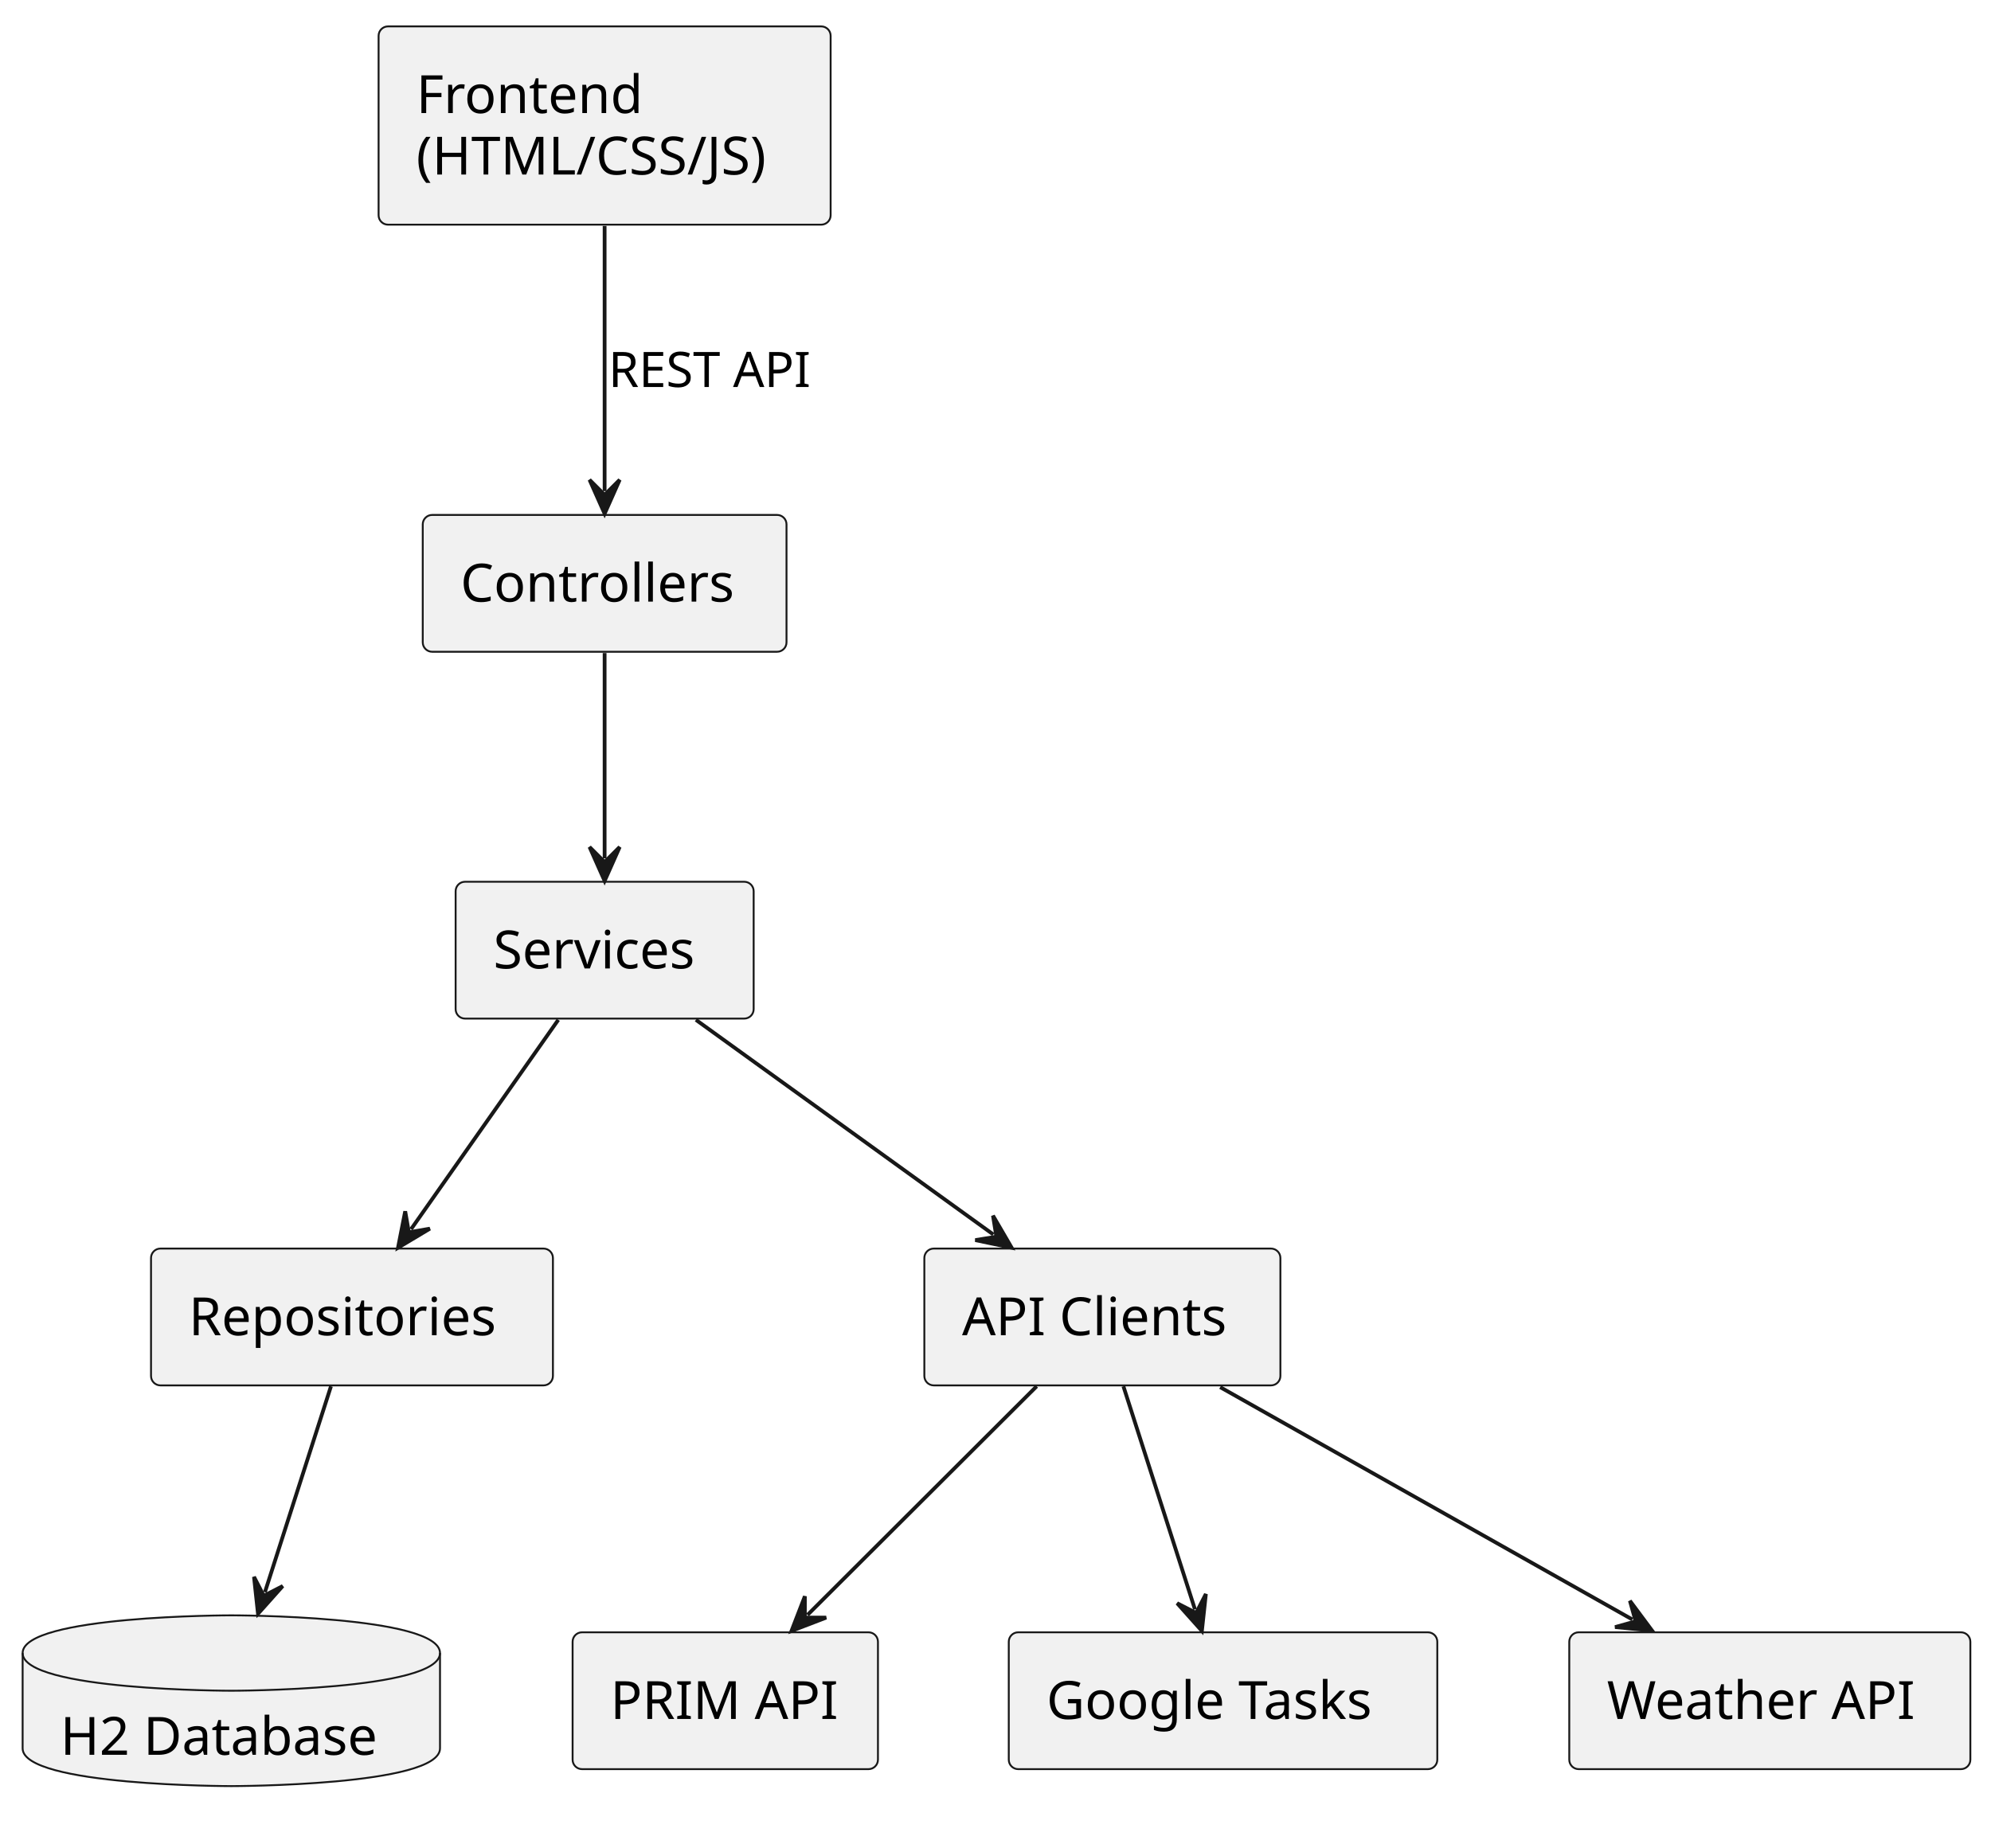
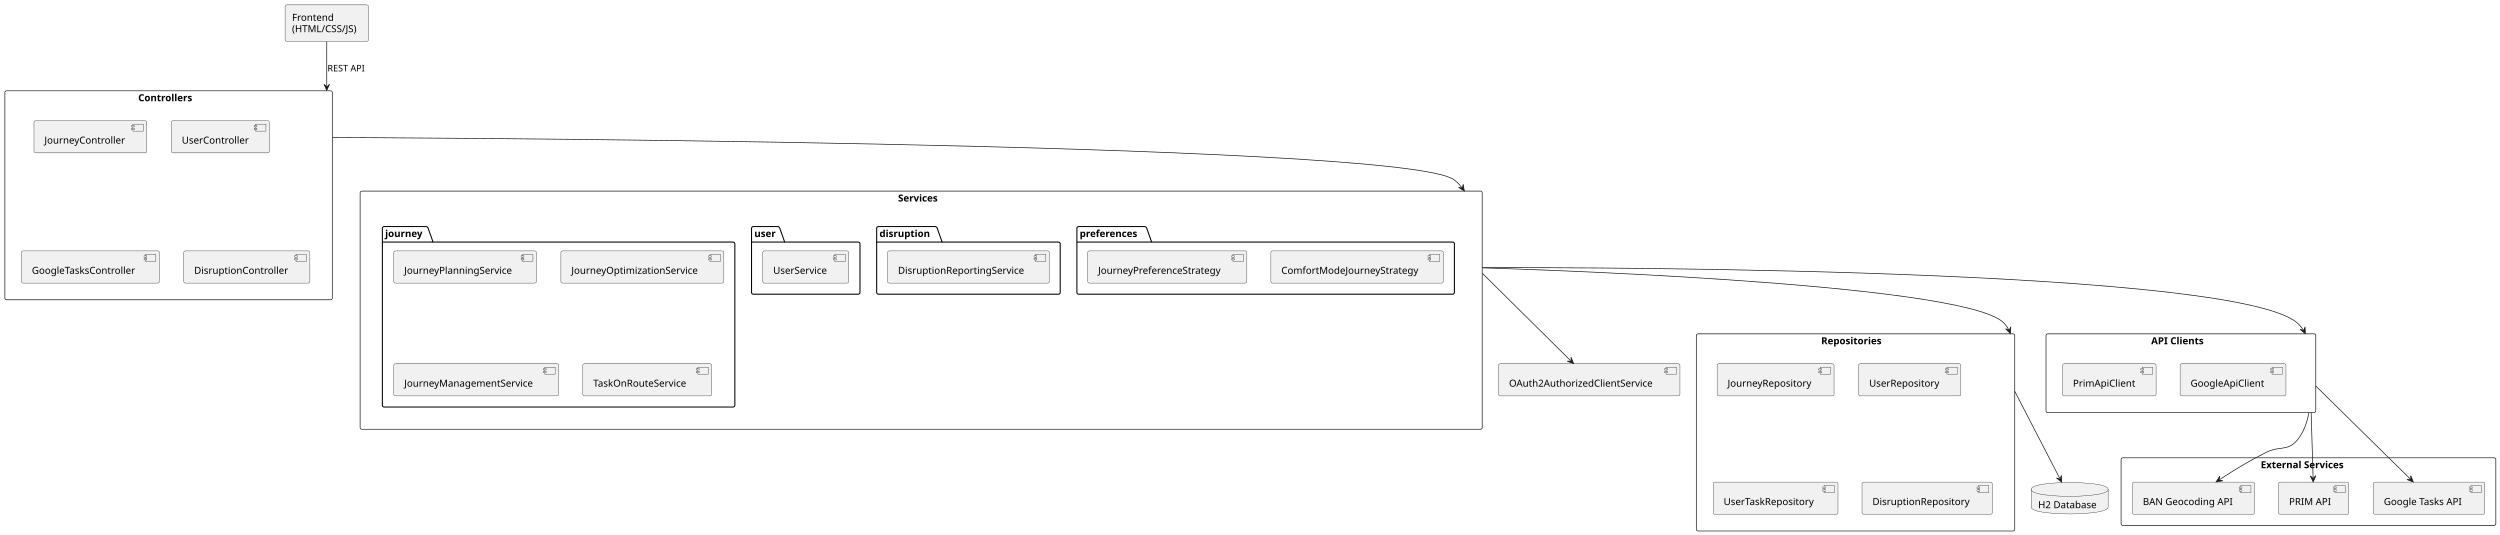
- <svg xmlns="http://www.w3.org/2000/svg" contentStyleType="text/css" data-diagram-type="DESCRIPTION" height="490px" preserveAspectRatio="none" style="width:528px;height:490px;background:#FFFFFF;" version="1.1" viewBox="0 0 528 490" width="528px" zoomAndPan="magnify">
+ <svg xmlns="http://www.w3.org/2000/svg" contentStyleType="text/css" data-diagram-type="DESCRIPTION" height="769px" preserveAspectRatio="none" style="width:3596px;height:769px;background:#FFFFFF;" version="1.1" viewBox="0 0 3596 769" width="3596px" zoomAndPan="magnify">
  <defs />
  <g>
+     <g class="cluster" data-entity="Controllers" data-source-line="3" data-uid="ent0003" id="cluster_Controllers">
+       <rect fill="none" height="300.6" rx="2.5" ry="2.5" style="stroke:#181818;stroke-width:1;" width="471" x="7" y="130.59" />
+       <text fill="#000000" font-family="sans-serif" font-size="14" font-weight="bold" lengthAdjust="spacing" textLength="87.404" x="198.798" y="145.585">Controllers</text>
+     </g>
+     <g class="cluster" data-entity="Services" data-source-line="10" data-uid="ent0008" id="cluster_Services">
+       <rect fill="none" height="342.59" rx="2.5" ry="2.5" style="stroke:#181818;stroke-width:1;" width="1614" x="518" y="274.89" />
+       <text fill="#000000" font-family="sans-serif" font-size="14" font-weight="bold" lengthAdjust="spacing" textLength="66.534" x="1291.733" y="289.885">Services</text>
+     </g>
+     <g class="cluster" data-entity="journey" data-source-line="11" data-uid="ent0009" id="cluster_journey">
+       <path d="M552.5,325.89 L613.376,325.89 A3.75,3.75 0 0 1 615.876,328.39 L622.876,348.187 L1054.5,348.187 A2.5,2.5 0 0 1 1057,350.687 L1057,582.98 A2.5,2.5 0 0 1 1054.5,585.48 L552.5,585.48 A2.5,2.5 0 0 1 550,582.98 L550,328.39 A2.5,2.5 0 0 1 552.5,325.89" fill="none" style="stroke:#000000;stroke-width:1.5;" />
+       <line style="stroke:#000000;stroke-width:1.5;" x1="550" x2="622.876" y1="348.187" y2="348.187" />
+       <text fill="#000000" font-family="sans-serif" font-size="14" font-weight="bold" lengthAdjust="spacing" textLength="59.876" x="554" y="340.885">journey</text>
+     </g>
+     <g class="cluster" data-entity="user" data-source-line="17" data-uid="ent0014" id="cluster_user">
+       <path d="M1083.5,325.89 L1119.199,325.89 A3.75,3.75 0 0 1 1121.699,328.39 L1128.699,348.187 L1234.5,348.187 A2.5,2.5 0 0 1 1237,350.687 L1237,420.69 A2.5,2.5 0 0 1 1234.5,423.19 L1083.5,423.19 A2.5,2.5 0 0 1 1081,420.69 L1081,328.39 A2.5,2.5 0 0 1 1083.5,325.89" fill="none" style="stroke:#000000;stroke-width:1.5;" />
+       <line style="stroke:#000000;stroke-width:1.5;" x1="1081" x2="1128.699" y1="348.187" y2="348.187" />
+       <text fill="#000000" font-family="sans-serif" font-size="14" font-weight="bold" lengthAdjust="spacing" textLength="34.699" x="1085" y="340.885">user</text>
+     </g>
+     <g class="cluster" data-entity="disruption" data-source-line="20" data-uid="ent0016" id="cluster_disruption">
+       <path d="M1263.5,325.89 L1345.622,325.89 A3.75,3.75 0 0 1 1348.122,328.39 L1355.122,348.187 L1522.5,348.187 A2.5,2.5 0 0 1 1525,350.687 L1525,420.69 A2.5,2.5 0 0 1 1522.5,423.19 L1263.5,423.19 A2.5,2.5 0 0 1 1261,420.69 L1261,328.39 A2.5,2.5 0 0 1 1263.5,325.89" fill="none" style="stroke:#000000;stroke-width:1.5;" />
+       <line style="stroke:#000000;stroke-width:1.5;" x1="1261" x2="1355.122" y1="348.187" y2="348.187" />
+       <text fill="#000000" font-family="sans-serif" font-size="14" font-weight="bold" lengthAdjust="spacing" textLength="81.122" x="1265" y="340.885">disruption</text>
+     </g>
+     <g class="cluster" data-entity="preferences" data-source-line="23" data-uid="ent0018" id="cluster_preferences">
+       <path d="M1551.5,325.89 L1647,325.89 A3.75,3.75 0 0 1 1649.5,328.39 L1656.5,348.187 L2089.5,348.187 A2.5,2.5 0 0 1 2092,350.687 L2092,420.69 A2.5,2.5 0 0 1 2089.5,423.19 L1551.5,423.19 A2.5,2.5 0 0 1 1549,420.69 L1549,328.39 A2.5,2.5 0 0 1 1551.5,325.89" fill="none" style="stroke:#000000;stroke-width:1.5;" />
+       <line style="stroke:#000000;stroke-width:1.5;" x1="1549" x2="1656.5" y1="348.187" y2="348.187" />
+       <text fill="#000000" font-family="sans-serif" font-size="14" font-weight="bold" lengthAdjust="spacing" textLength="94.5" x="1553" y="340.885">preferences</text>
+     </g>
+     <g class="cluster" data-entity="Clients" data-source-line="29" data-uid="ent0021" id="cluster_Clients">
+       <rect fill="none" height="113.29" rx="2.5" ry="2.5" style="stroke:#181818;stroke-width:1;" width="388" x="2943" y="480.19" />
+       <text fill="#000000" font-family="sans-serif" font-size="14" font-weight="bold" lengthAdjust="spacing" textLength="85.538" x="3094.231" y="495.185">API Clients</text>
+     </g>
+     <g class="cluster" data-entity="Repos" data-source-line="34" data-uid="ent0024" id="cluster_Repos">
+       <rect fill="none" height="283.59" rx="2.5" ry="2.5" style="stroke:#181818;stroke-width:1;" width="458" x="2440" y="480.19" />
+       <text fill="#000000" font-family="sans-serif" font-size="14" font-weight="bold" lengthAdjust="spacing" textLength="98.889" x="2619.556" y="495.185">Repositories</text>
+     </g>
+     <g class="cluster" data-entity="External Services" data-source-line="41" data-uid="ent0029" id="cluster_External Services">
+       <rect fill="none" height="97.3" rx="2.5" ry="2.5" style="stroke:#181818;stroke-width:1;" width="539" x="3051" y="658.48" />
+       <text fill="#000000" font-family="sans-serif" font-size="14" font-weight="bold" lengthAdjust="spacing" textLength="137.307" x="3251.847" y="673.475">External Services</text>
+     </g>
+     <g class="entity" data-entity="JourneyController" data-source-line="4" data-uid="ent0004" id="entity_JourneyController">
+       <rect fill="#F1F1F1" height="46.297" rx="2.5" ry="2.5" style="stroke:#181818;stroke-width:0.5;" width="162.268" x="48.87" y="173.59" />
+       <rect fill="#F1F1F1" height="10" style="stroke:#181818;stroke-width:0.5;" width="15" x="191.138" y="178.59" />
+       <rect fill="#F1F1F1" height="2" style="stroke:#181818;stroke-width:0.5;" width="4" x="189.138" y="180.59" />
+       <rect fill="#F1F1F1" height="2" style="stroke:#181818;stroke-width:0.5;" width="4" x="189.138" y="184.59" />
+       <text fill="#000000" font-family="sans-serif" font-size="14" lengthAdjust="spacing" textLength="122.268" x="63.87" y="206.585">JourneyController</text>
+     </g>
+     <g class="entity" data-entity="UserController" data-source-line="5" data-uid="ent0005" id="entity_UserController">
+       <rect fill="#F1F1F1" height="46.297" rx="2.5" ry="2.5" style="stroke:#181818;stroke-width:0.5;" width="141.083" x="246.46" y="173.59" />
+       <rect fill="#F1F1F1" height="10" style="stroke:#181818;stroke-width:0.5;" width="15" x="367.543" y="178.59" />
+       <rect fill="#F1F1F1" height="2" style="stroke:#181818;stroke-width:0.5;" width="4" x="365.543" y="180.59" />
+       <rect fill="#F1F1F1" height="2" style="stroke:#181818;stroke-width:0.5;" width="4" x="365.543" y="184.59" />
+       <text fill="#000000" font-family="sans-serif" font-size="14" lengthAdjust="spacing" textLength="101.083" x="261.46" y="206.585">UserController</text>
+     </g>
+     <g class="entity" data-entity="GoogleTasksController" data-source-line="6" data-uid="ent0006" id="entity_GoogleTasksController">
+       <rect fill="#F1F1F1" height="46.297" rx="2.5" ry="2.5" style="stroke:#181818;stroke-width:0.5;" width="198.368" x="30.82" y="360.89" />
+       <rect fill="#F1F1F1" height="10" style="stroke:#181818;stroke-width:0.5;" width="15" x="209.188" y="365.89" />
+       <rect fill="#F1F1F1" height="2" style="stroke:#181818;stroke-width:0.5;" width="4" x="207.188" y="367.89" />
+       <rect fill="#F1F1F1" height="2" style="stroke:#181818;stroke-width:0.5;" width="4" x="207.188" y="371.89" />
+       <text fill="#000000" font-family="sans-serif" font-size="14" lengthAdjust="spacing" textLength="158.368" x="45.82" y="393.885">GoogleTasksController</text>
+     </g>
+     <g class="entity" data-entity="DisruptionController" data-source-line="7" data-uid="ent0007" id="entity_DisruptionController">
+       <rect fill="#F1F1F1" height="46.297" rx="2.5" ry="2.5" style="stroke:#181818;stroke-width:0.5;" width="181.47" x="264.27" y="360.89" />
+       <rect fill="#F1F1F1" height="10" style="stroke:#181818;stroke-width:0.5;" width="15" x="425.74" y="365.89" />
+       <rect fill="#F1F1F1" height="2" style="stroke:#181818;stroke-width:0.5;" width="4" x="423.74" y="367.89" />
+       <rect fill="#F1F1F1" height="2" style="stroke:#181818;stroke-width:0.5;" width="4" x="423.74" y="371.89" />
+       <text fill="#000000" font-family="sans-serif" font-size="14" lengthAdjust="spacing" textLength="141.47" x="279.27" y="393.885">DisruptionController</text>
+     </g>
+     <g class="entity" data-entity="JourneyPlanningService" data-source-line="12" data-uid="ent0010" id="entity_JourneyPlanningService">
+       <rect fill="#F1F1F1" height="46.297" rx="2.5" ry="2.5" style="stroke:#181818;stroke-width:0.5;" width="205.143" x="566.43" y="360.89" />
+       <rect fill="#F1F1F1" height="10" style="stroke:#181818;stroke-width:0.5;" width="15" x="751.573" y="365.89" />
+       <rect fill="#F1F1F1" height="2" style="stroke:#181818;stroke-width:0.5;" width="4" x="749.573" y="367.89" />
+       <rect fill="#F1F1F1" height="2" style="stroke:#181818;stroke-width:0.5;" width="4" x="749.573" y="371.89" />
+       <text fill="#000000" font-family="sans-serif" font-size="14" lengthAdjust="spacing" textLength="165.143" x="581.43" y="393.885">JourneyPlanningService</text>
+     </g>
+     <g class="entity" data-entity="JourneyOptimizationService" data-source-line="13" data-uid="ent0011" id="entity_JourneyOptimizationService">
+       <rect fill="#F1F1F1" height="46.297" rx="2.5" ry="2.5" style="stroke:#181818;stroke-width:0.5;" width="234.394" x="806.8" y="360.89" />
+       <rect fill="#F1F1F1" height="10" style="stroke:#181818;stroke-width:0.5;" width="15" x="1021.194" y="365.89" />
+       <rect fill="#F1F1F1" height="2" style="stroke:#181818;stroke-width:0.5;" width="4" x="1019.194" y="367.89" />
+       <rect fill="#F1F1F1" height="2" style="stroke:#181818;stroke-width:0.5;" width="4" x="1019.194" y="371.89" />
+       <text fill="#000000" font-family="sans-serif" font-size="14" lengthAdjust="spacing" textLength="194.394" x="821.8" y="393.885">JourneyOptimizationService</text>
+     </g>
+     <g class="entity" data-entity="JourneyManagementService" data-source-line="14" data-uid="ent0012" id="entity_JourneyManagementService">
+       <rect fill="#F1F1F1" height="46.297" rx="2.5" ry="2.5" style="stroke:#181818;stroke-width:0.5;" width="237.06" x="566.47" y="523.19" />
+       <rect fill="#F1F1F1" height="10" style="stroke:#181818;stroke-width:0.5;" width="15" x="783.53" y="528.19" />
+       <rect fill="#F1F1F1" height="2" style="stroke:#181818;stroke-width:0.5;" width="4" x="781.53" y="530.19" />
+       <rect fill="#F1F1F1" height="2" style="stroke:#181818;stroke-width:0.5;" width="4" x="781.53" y="534.19" />
+       <text fill="#000000" font-family="sans-serif" font-size="14" lengthAdjust="spacing" textLength="197.06" x="581.47" y="556.185">JourneyManagementService</text>
+     </g>
+     <g class="entity" data-entity="TaskOnRouteService" data-source-line="15" data-uid="ent0013" id="entity_TaskOnRouteService">
+       <rect fill="#F1F1F1" height="46.297" rx="2.5" ry="2.5" style="stroke:#181818;stroke-width:0.5;" width="185.435" x="838.28" y="523.19" />
+       <rect fill="#F1F1F1" height="10" style="stroke:#181818;stroke-width:0.5;" width="15" x="1003.715" y="528.19" />
+       <rect fill="#F1F1F1" height="2" style="stroke:#181818;stroke-width:0.5;" width="4" x="1001.715" y="530.19" />
+       <rect fill="#F1F1F1" height="2" style="stroke:#181818;stroke-width:0.5;" width="4" x="1001.715" y="534.19" />
+       <text fill="#000000" font-family="sans-serif" font-size="14" lengthAdjust="spacing" textLength="145.435" x="853.28" y="556.185">TaskOnRouteService</text>
+     </g>
+     <g class="entity" data-entity="UserService" data-source-line="18" data-uid="ent0015" id="entity_UserService">
+       <rect fill="#F1F1F1" height="46.297" rx="2.5" ry="2.5" style="stroke:#181818;stroke-width:0.5;" width="123.651" x="1097.17" y="360.89" />
+       <rect fill="#F1F1F1" height="10" style="stroke:#181818;stroke-width:0.5;" width="15" x="1200.821" y="365.89" />
+       <rect fill="#F1F1F1" height="2" style="stroke:#181818;stroke-width:0.5;" width="4" x="1198.821" y="367.89" />
+       <rect fill="#F1F1F1" height="2" style="stroke:#181818;stroke-width:0.5;" width="4" x="1198.821" y="371.89" />
+       <text fill="#000000" font-family="sans-serif" font-size="14" lengthAdjust="spacing" textLength="83.651" x="1112.17" y="393.885">UserService</text>
+     </g>
+     <g class="entity" data-entity="DisruptionReportingService" data-source-line="21" data-uid="ent0017" id="entity_DisruptionReportingService">
+       <rect fill="#F1F1F1" height="46.297" rx="2.5" ry="2.5" style="stroke:#181818;stroke-width:0.5;" width="232.726" x="1276.64" y="360.89" />
+       <rect fill="#F1F1F1" height="10" style="stroke:#181818;stroke-width:0.5;" width="15" x="1489.366" y="365.89" />
+       <rect fill="#F1F1F1" height="2" style="stroke:#181818;stroke-width:0.5;" width="4" x="1487.366" y="367.89" />
+       <rect fill="#F1F1F1" height="2" style="stroke:#181818;stroke-width:0.5;" width="4" x="1487.366" y="371.89" />
+       <text fill="#000000" font-family="sans-serif" font-size="14" lengthAdjust="spacing" textLength="192.726" x="1291.64" y="393.885">DisruptionReportingService</text>
+     </g>
+     <g class="entity" data-entity="JourneyPreferenceStrategy" data-source-line="24" data-uid="ent0019" id="entity_JourneyPreferenceStrategy">
+       <rect fill="#F1F1F1" height="46.297" rx="2.5" ry="2.5" style="stroke:#181818;stroke-width:0.5;" width="228.986" x="1564.51" y="360.89" />
+       <rect fill="#F1F1F1" height="10" style="stroke:#181818;stroke-width:0.5;" width="15" x="1773.496" y="365.89" />
+       <rect fill="#F1F1F1" height="2" style="stroke:#181818;stroke-width:0.5;" width="4" x="1771.496" y="367.89" />
+       <rect fill="#F1F1F1" height="2" style="stroke:#181818;stroke-width:0.5;" width="4" x="1771.496" y="371.89" />
+       <text fill="#000000" font-family="sans-serif" font-size="14" lengthAdjust="spacing" textLength="188.986" x="1579.51" y="393.885">JourneyPreferenceStrategy</text>
+     </g>
+     <g class="entity" data-entity="ComfortModeJourneyStrategy" data-source-line="25" data-uid="ent0020" id="entity_ComfortModeJourneyStrategy">
+       <rect fill="#F1F1F1" height="46.297" rx="2.5" ry="2.5" style="stroke:#181818;stroke-width:0.5;" width="247.942" x="1828.03" y="360.89" />
+       <rect fill="#F1F1F1" height="10" style="stroke:#181818;stroke-width:0.5;" width="15" x="2055.972" y="365.89" />
+       <rect fill="#F1F1F1" height="2" style="stroke:#181818;stroke-width:0.5;" width="4" x="2053.972" y="367.89" />
+       <rect fill="#F1F1F1" height="2" style="stroke:#181818;stroke-width:0.5;" width="4" x="2053.972" y="371.89" />
+       <text fill="#000000" font-family="sans-serif" font-size="14" lengthAdjust="spacing" textLength="207.942" x="1843.03" y="393.885">ComfortModeJourneyStrategy</text>
+     </g>
+     <g class="entity" data-entity="PrimApiClient" data-source-line="30" data-uid="ent0022" id="entity_PrimApiClient">
+       <rect fill="#F1F1F1" height="46.297" rx="2.5" ry="2.5" style="stroke:#181818;stroke-width:0.5;" width="134.609" x="2966.7" y="523.19" />
+       <rect fill="#F1F1F1" height="10" style="stroke:#181818;stroke-width:0.5;" width="15" x="3081.309" y="528.19" />
+       <rect fill="#F1F1F1" height="2" style="stroke:#181818;stroke-width:0.5;" width="4" x="3079.309" y="530.19" />
+       <rect fill="#F1F1F1" height="2" style="stroke:#181818;stroke-width:0.5;" width="4" x="3079.309" y="534.19" />
+       <text fill="#000000" font-family="sans-serif" font-size="14" lengthAdjust="spacing" textLength="94.609" x="2981.7" y="556.185">PrimApiClient</text>
+     </g>
+     <g class="entity" data-entity="GoogleApiClient" data-source-line="31" data-uid="ent0023" id="entity_GoogleApiClient">
+       <rect fill="#F1F1F1" height="46.297" rx="2.5" ry="2.5" style="stroke:#181818;stroke-width:0.5;" width="152.253" x="3135.87" y="523.19" />
+       <rect fill="#F1F1F1" height="10" style="stroke:#181818;stroke-width:0.5;" width="15" x="3268.123" y="528.19" />
+       <rect fill="#F1F1F1" height="2" style="stroke:#181818;stroke-width:0.5;" width="4" x="3266.123" y="530.19" />
+       <rect fill="#F1F1F1" height="2" style="stroke:#181818;stroke-width:0.5;" width="4" x="3266.123" y="534.19" />
+       <text fill="#000000" font-family="sans-serif" font-size="14" lengthAdjust="spacing" textLength="112.253" x="3150.87" y="556.185">GoogleApiClient</text>
+     </g>
+     <g class="entity" data-entity="JourneyRepository" data-source-line="35" data-uid="ent0025" id="entity_JourneyRepository">
+       <rect fill="#F1F1F1" height="46.297" rx="2.5" ry="2.5" style="stroke:#181818;stroke-width:0.5;" width="168.167" x="2469.92" y="523.19" />
+       <rect fill="#F1F1F1" height="10" style="stroke:#181818;stroke-width:0.5;" width="15" x="2618.087" y="528.19" />
+       <rect fill="#F1F1F1" height="2" style="stroke:#181818;stroke-width:0.5;" width="4" x="2616.087" y="530.19" />
+       <rect fill="#F1F1F1" height="2" style="stroke:#181818;stroke-width:0.5;" width="4" x="2616.087" y="534.19" />
+       <text fill="#000000" font-family="sans-serif" font-size="14" lengthAdjust="spacing" textLength="128.167" x="2484.92" y="556.185">JourneyRepository</text>
+     </g>
+     <g class="entity" data-entity="UserRepository" data-source-line="36" data-uid="ent0026" id="entity_UserRepository">
+       <rect fill="#F1F1F1" height="46.297" rx="2.5" ry="2.5" style="stroke:#181818;stroke-width:0.5;" width="146.982" x="2673.51" y="523.19" />
+       <rect fill="#F1F1F1" height="10" style="stroke:#181818;stroke-width:0.5;" width="15" x="2800.492" y="528.19" />
+       <rect fill="#F1F1F1" height="2" style="stroke:#181818;stroke-width:0.5;" width="4" x="2798.492" y="530.19" />
+       <rect fill="#F1F1F1" height="2" style="stroke:#181818;stroke-width:0.5;" width="4" x="2798.492" y="534.19" />
+       <text fill="#000000" font-family="sans-serif" font-size="14" lengthAdjust="spacing" textLength="106.982" x="2688.51" y="556.185">UserRepository</text>
+     </g>
+     <g class="entity" data-entity="UserTaskRepository" data-source-line="37" data-uid="ent0027" id="entity_UserTaskRepository">
+       <rect fill="#F1F1F1" height="46.297" rx="2.5" ry="2.5" style="stroke:#181818;stroke-width:0.5;" width="179.515" x="2464.24" y="693.48" />
+       <rect fill="#F1F1F1" height="10" style="stroke:#181818;stroke-width:0.5;" width="15" x="2623.755" y="698.48" />
+       <rect fill="#F1F1F1" height="2" style="stroke:#181818;stroke-width:0.5;" width="4" x="2621.755" y="700.48" />
+       <rect fill="#F1F1F1" height="2" style="stroke:#181818;stroke-width:0.5;" width="4" x="2621.755" y="704.48" />
+       <text fill="#000000" font-family="sans-serif" font-size="14" lengthAdjust="spacing" textLength="139.515" x="2479.24" y="726.475">UserTaskRepository</text>
+     </g>
+     <g class="entity" data-entity="DisruptionRepository" data-source-line="38" data-uid="ent0028" id="entity_DisruptionRepository">
+       <rect fill="#F1F1F1" height="46.297" rx="2.5" ry="2.5" style="stroke:#181818;stroke-width:0.5;" width="187.369" x="2678.32" y="693.48" />
+       <rect fill="#F1F1F1" height="10" style="stroke:#181818;stroke-width:0.5;" width="15" x="2845.689" y="698.48" />
+       <rect fill="#F1F1F1" height="2" style="stroke:#181818;stroke-width:0.5;" width="4" x="2843.689" y="700.48" />
+       <rect fill="#F1F1F1" height="2" style="stroke:#181818;stroke-width:0.5;" width="4" x="2843.689" y="704.48" />
+       <text fill="#000000" font-family="sans-serif" font-size="14" lengthAdjust="spacing" textLength="147.369" x="2693.32" y="726.475">DisruptionRepository</text>
+     </g>
+     <g class="entity" data-entity="PRIM" data-source-line="42" data-uid="ent0030" id="entity_PRIM">
+       <rect fill="#F1F1F1" height="46.297" rx="2.5" ry="2.5" style="stroke:#181818;stroke-width:0.5;" width="100.977" x="3277.51" y="693.48" />
+       <rect fill="#F1F1F1" height="10" style="stroke:#181818;stroke-width:0.5;" width="15" x="3358.487" y="698.48" />
+       <rect fill="#F1F1F1" height="2" style="stroke:#181818;stroke-width:0.5;" width="4" x="3356.487" y="700.48" />
+       <rect fill="#F1F1F1" height="2" style="stroke:#181818;stroke-width:0.5;" width="4" x="3356.487" y="704.48" />
+       <text fill="#000000" font-family="sans-serif" font-size="14" lengthAdjust="spacing" textLength="60.977" x="3292.51" y="726.475">PRIM API</text>
+     </g>
+     <g class="entity" data-entity="GoogleTasks" data-source-line="43" data-uid="ent0031" id="entity_GoogleTasks">
+       <rect fill="#F1F1F1" height="46.297" rx="2.5" ry="2.5" style="stroke:#181818;stroke-width:0.5;" width="160.244" x="3413.88" y="693.48" />
+       <rect fill="#F1F1F1" height="10" style="stroke:#181818;stroke-width:0.5;" width="15" x="3554.124" y="698.48" />
+       <rect fill="#F1F1F1" height="2" style="stroke:#181818;stroke-width:0.5;" width="4" x="3552.124" y="700.48" />
+       <rect fill="#F1F1F1" height="2" style="stroke:#181818;stroke-width:0.5;" width="4" x="3552.124" y="704.48" />
+       <text fill="#000000" font-family="sans-serif" font-size="14" lengthAdjust="spacing" textLength="120.244" x="3428.88" y="726.475">Google Tasks API</text>
+     </g>
+     <g class="entity" data-entity="BAN" data-source-line="44" data-uid="ent0032" id="entity_BAN">
+       <rect fill="#F1F1F1" height="46.297" rx="2.5" ry="2.5" style="stroke:#181818;stroke-width:0.5;" width="175.529" x="3067.24" y="693.48" />
+       <rect fill="#F1F1F1" height="10" style="stroke:#181818;stroke-width:0.5;" width="15" x="3222.769" y="698.48" />
+       <rect fill="#F1F1F1" height="2" style="stroke:#181818;stroke-width:0.5;" width="4" x="3220.769" y="700.48" />
+       <rect fill="#F1F1F1" height="2" style="stroke:#181818;stroke-width:0.5;" width="4" x="3220.769" y="704.48" />
+       <text fill="#000000" font-family="sans-serif" font-size="14" lengthAdjust="spacing" textLength="135.529" x="3082.24" y="726.475">BAN Geocoding API</text>
+     </g>
    <g class="entity" data-entity="Frontend" data-source-line="2" data-uid="ent0002" id="entity_Frontend">
-       <rect fill="#F1F1F1" height="52.594" rx="2.5" ry="2.5" style="stroke:#181818;stroke-width:0.5;" width="119.88" x="100.4" y="7" />
-       <text fill="#000000" font-family="sans-serif" font-size="14" lengthAdjust="spacing" textLength="63.109" x="110.4" y="29.995">Frontend</text>
-       <text fill="#000000" font-family="sans-serif" font-size="14" lengthAdjust="spacing" textLength="99.88" x="110.4" y="46.292">(HTML/CSS/JS)</text>
-     </g>
-     <g class="entity" data-entity="Controllers" data-source-line="3" data-uid="ent0003" id="entity_Controllers">
-       <rect fill="#F1F1F1" height="36.297" rx="2.5" ry="2.5" style="stroke:#181818;stroke-width:0.5;" width="96.467" x="112.11" y="136.59" />
-       <text fill="#000000" font-family="sans-serif" font-size="14" lengthAdjust="spacing" textLength="76.467" x="122.11" y="159.585">Controllers</text>
-     </g>
-     <g class="entity" data-entity="Services" data-source-line="4" data-uid="ent0004" id="entity_Services">
-       <rect fill="#F1F1F1" height="36.297" rx="2.5" ry="2.5" style="stroke:#181818;stroke-width:0.5;" width="79.035" x="120.83" y="233.89" />
-       <text fill="#000000" font-family="sans-serif" font-size="14" lengthAdjust="spacing" textLength="59.035" x="130.83" y="256.885">Services</text>
-     </g>
-     <g class="entity" data-entity="Repos" data-source-line="5" data-uid="ent0005" id="entity_Repos">
-       <rect fill="#F1F1F1" height="36.297" rx="2.5" ry="2.5" style="stroke:#181818;stroke-width:0.5;" width="106.584" x="40.05" y="331.19" />
-       <text fill="#000000" font-family="sans-serif" font-size="14" lengthAdjust="spacing" textLength="86.584" x="50.05" y="354.185">Repositories</text>
-     </g>
-     <g class="entity" data-entity="Clients" data-source-line="6" data-uid="ent0006" id="entity_Clients">
-       <rect fill="#F1F1F1" height="36.297" rx="2.5" ry="2.5" style="stroke:#181818;stroke-width:0.5;" width="94.423" x="245.13" y="331.19" />
-       <text fill="#000000" font-family="sans-serif" font-size="14" lengthAdjust="spacing" textLength="74.423" x="255.13" y="354.185">API Clients</text>
-     </g>
-     <g class="entity" data-entity="PRIM" data-source-line="7" data-uid="ent0007" id="entity_PRIM">
-       <rect fill="#F1F1F1" height="36.297" rx="2.5" ry="2.5" style="stroke:#181818;stroke-width:0.5;" width="80.977" x="151.85" y="432.98" />
-       <text fill="#000000" font-family="sans-serif" font-size="14" lengthAdjust="spacing" textLength="60.977" x="161.85" y="455.975">PRIM API</text>
-     </g>
-     <g class="entity" data-entity="Google" data-source-line="8" data-uid="ent0008" id="entity_Google">
-       <rect fill="#F1F1F1" height="36.297" rx="2.5" ry="2.5" style="stroke:#181818;stroke-width:0.5;" width="113.645" x="267.52" y="432.98" />
-       <text fill="#000000" font-family="sans-serif" font-size="14" lengthAdjust="spacing" textLength="93.645" x="277.52" y="455.975">Google Tasks</text>
-     </g>
-     <g class="entity" data-entity="Weather" data-source-line="9" data-uid="ent0009" id="entity_Weather">
-       <rect fill="#F1F1F1" height="36.297" rx="2.5" ry="2.5" style="stroke:#181818;stroke-width:0.5;" width="106.365" x="416.16" y="432.98" />
-       <text fill="#000000" font-family="sans-serif" font-size="14" lengthAdjust="spacing" textLength="86.365" x="426.16" y="455.975">Weather API</text>
-     </g>
-     <g class="entity" data-entity="DB" data-source-line="10" data-uid="ent0010" id="entity_DB">
-       <path d="M6,438.48 C6,428.48 61.343,428.48 61.343,428.48 C61.343,428.48 116.686,428.48 116.686,438.48 L116.686,463.777 C116.686,473.777 61.343,473.777 61.343,473.777 C61.343,473.777 6,473.777 6,463.777 L6,438.48" fill="#F1F1F1" style="stroke:#181818;stroke-width:0.5;" />
-       <path d="M6,438.48 C6,448.48 61.343,448.48 61.343,448.48 C61.343,448.48 116.686,448.48 116.686,438.48" fill="none" style="stroke:#181818;stroke-width:0.5;" />
-       <text fill="#000000" font-family="sans-serif" font-size="14" lengthAdjust="spacing" textLength="90.686" x="16" y="465.475">H2 Database</text>
-     </g>
-     <g class="link" data-entity-1="Frontend" data-entity-2="Controllers" data-source-line="12" data-uid="lnk11" id="link_Frontend_Controllers">
-       <path d="M160.34,59.92 C160.34,82.95 160.34,110.16 160.34,130.27" fill="none" id="Frontend-to-Controllers" style="stroke:#181818;stroke-width:1;" />
-       <polygon fill="#181818" points="160.34,136.27,164.34,127.27,160.34,131.27,156.34,127.27,160.34,136.27" style="stroke:#181818;stroke-width:1;" />
-       <text fill="#000000" font-family="sans-serif" font-size="13" lengthAdjust="spacing" textLength="58.138" x="161.34" y="102.657">REST API</text>
-     </g>
-     <g class="link" data-entity-1="Controllers" data-entity-2="Services" data-source-line="13" data-uid="lnk12" id="link_Controllers_Services">
-       <path d="M160.34,173.22 C160.34,190.41 160.34,210.51 160.34,227.67" fill="none" id="Controllers-to-Services" style="stroke:#181818;stroke-width:1;" />
-       <polygon fill="#181818" points="160.34,233.67,164.34,224.67,160.34,228.67,156.34,224.67,160.34,233.67" style="stroke:#181818;stroke-width:1;" />
-     </g>
-     <g class="link" data-entity-1="Services" data-entity-2="Repos" data-source-line="14" data-uid="lnk13" id="link_Services_Repos">
-       <path d="M148.05,270.52 C135.96,287.71 121.072,308.902 109.002,326.062" fill="none" id="Services-to-Repos" style="stroke:#181818;stroke-width:1;" />
-       <polygon fill="#181818" points="105.55,330.97,114,325.91,108.427,326.88,107.456,321.307,105.55,330.97" style="stroke:#181818;stroke-width:1;" />
-     </g>
-     <g class="link" data-entity-1="Services" data-entity-2="Clients" data-source-line="15" data-uid="lnk14" id="link_Services_Clients">
-       <path d="M184.55,270.52 C208.37,287.71 239.655,310.298 263.425,327.458" fill="none" id="Services-to-Clients" style="stroke:#181818;stroke-width:1;" />
-       <polygon fill="#181818" points="268.29,330.97,263.334,322.459,264.236,328.043,258.651,328.945,268.29,330.97" style="stroke:#181818;stroke-width:1;" />
-     </g>
-     <g class="link" data-entity-1="Repos" data-entity-2="DB" data-source-line="16" data-uid="lnk15" id="link_Repos_DB">
-       <path d="M87.77,367.72 C82.4,384.47 76.083,404.177 70.253,422.347" fill="none" id="Repos-to-DB" style="stroke:#181818;stroke-width:1;" />
-       <polygon fill="#181818" points="68.42,428.06,74.978,420.712,69.948,423.299,67.361,418.268,68.42,428.06" style="stroke:#181818;stroke-width:1;" />
-     </g>
-     <g class="link" data-entity-1="Clients" data-entity-2="PRIM" data-source-line="17" data-uid="lnk16" id="link_Clients_PRIM">
-       <path d="M274.92,367.72 C256.68,385.92 232.437,410.122 214.147,428.372" fill="none" id="Clients-to-PRIM" style="stroke:#181818;stroke-width:1;" />
-       <polygon fill="#181818" points="209.9,432.61,219.096,429.084,213.439,429.078,213.446,423.421,209.9,432.61" style="stroke:#181818;stroke-width:1;" />
-     </g>
-     <g class="link" data-entity-1="Clients" data-entity-2="Google" data-source-line="18" data-uid="lnk17" id="link_Clients_Google">
-       <path d="M297.92,367.72 C303.75,385.92 311.036,408.647 316.896,426.897" fill="none" id="Clients-to-Google" style="stroke:#181818;stroke-width:1;" />
-       <polygon fill="#181818" points="318.73,432.61,319.787,422.818,317.201,427.849,312.17,425.264,318.73,432.61" style="stroke:#181818;stroke-width:1;" />
-     </g>
-     <g class="link" data-entity-1="Clients" data-entity-2="Weather" data-source-line="19" data-uid="lnk18" id="link_Clients_Weather">
-       <path d="M323.58,367.95 C355.83,386.13 400.643,411.404 432.893,429.584" fill="none" id="Clients-to-Weather" style="stroke:#181818;stroke-width:1;" />
-       <polygon fill="#181818" points="438.12,432.53,432.244,424.626,433.764,430.075,428.316,431.595,438.12,432.53" style="stroke:#181818;stroke-width:1;" />
+       <rect fill="#F1F1F1" height="52.594" rx="2.5" ry="2.5" style="stroke:#181818;stroke-width:0.5;" width="119.88" x="410.06" y="7" />
+       <text fill="#000000" font-family="sans-serif" font-size="14" lengthAdjust="spacing" textLength="63.109" x="420.06" y="29.995">Frontend</text>
+       <text fill="#000000" font-family="sans-serif" font-size="14" lengthAdjust="spacing" textLength="99.88" x="420.06" y="46.292">(HTML/CSS/JS)</text>
+     </g>
+     <g class="entity" data-entity="OAuth2AuthorizedClientService" data-source-line="47" data-uid="ent0033" id="entity_OAuth2AuthorizedClientService">
+       <rect fill="#F1F1F1" height="46.297" rx="2.5" ry="2.5" style="stroke:#181818;stroke-width:0.5;" width="260.883" x="2155.56" y="523.19" />
+       <rect fill="#F1F1F1" height="10" style="stroke:#181818;stroke-width:0.5;" width="15" x="2396.443" y="528.19" />
+       <rect fill="#F1F1F1" height="2" style="stroke:#181818;stroke-width:0.5;" width="4" x="2394.443" y="530.19" />
+       <rect fill="#F1F1F1" height="2" style="stroke:#181818;stroke-width:0.5;" width="4" x="2394.443" y="534.19" />
+       <text fill="#000000" font-family="sans-serif" font-size="14" lengthAdjust="spacing" textLength="220.883" x="2170.56" y="556.185">OAuth2AuthorizedClientService</text>
+     </g>
+     <g class="entity" data-entity="DB" data-source-line="49" data-uid="ent0034" id="entity_DB">
+       <path d="M2921.66,703.98 C2921.66,693.98 2977.003,693.98 2977.003,693.98 C2977.003,693.98 3032.345,693.98 3032.345,703.98 L3032.345,729.277 C3032.345,739.277 2977.003,739.277 2977.003,739.277 C2977.003,739.277 2921.66,739.277 2921.66,729.277 L2921.66,703.98" fill="#F1F1F1" style="stroke:#181818;stroke-width:0.5;" />
+       <path d="M2921.66,703.98 C2921.66,713.98 2977.003,713.98 2977.003,713.98 C2977.003,713.98 3032.345,713.98 3032.345,703.98" fill="none" style="stroke:#181818;stroke-width:0.5;" />
+       <text fill="#000000" font-family="sans-serif" font-size="14" lengthAdjust="spacing" textLength="90.686" x="2931.66" y="730.975">H2 Database</text>
+     </g>
+     <g class="link" data-entity-1="Frontend" data-entity-2="Controllers" data-source-line="51" data-uid="lnk35" id="link_Frontend_Controllers">
+       <path d="M470,59.88 C470,71.082 470,84.999 470,99.616 C470,106.925 470,114.408 470,121.815 C470,123.666 470,125.513 470,127.351 C470,128.27 470,123.187 470,124.102" fill="none" id="Frontend-to-Controllers" style="stroke:#181818;stroke-width:1;" />
+       <polygon fill="#181818" points="470,130.102,474,121.102,470,125.102,466,121.102,470,130.102" style="stroke:#181818;stroke-width:1;" />
+       <text fill="#000000" font-family="sans-serif" font-size="13" lengthAdjust="spacing" textLength="58.138" x="471" y="102.657">REST API</text>
+     </g>
+     <g class="link" data-entity-1="Controllers" data-entity-2="Services" data-source-line="52" data-uid="lnk36" id="link_Controllers_Services">
+       <path d="M478.295,197.769 C479.286,197.773 480.363,197.777 481.525,197.782 C483.848,197.791 486.51,197.802 489.499,197.814 C501.456,197.865 518.649,197.946 540.347,198.068 C583.743,198.312 645.158,198.721 718.735,199.387 C865.89,200.72 1061.697,203.079 1259.315,207.199 C1654.55,215.438 2057.025,230.715 2092,258.89 C2097.46,263.289 2102.061,268.485 2105.931,274.215 C2106.052,274.394 2102.855,269.574 2102.974,269.755" fill="none" id="Controllers-to-Services" style="stroke:#181818;stroke-width:1;" />
+       <polygon fill="#181818" points="2106.292,274.754,2104.648,265.043,2103.527,270.588,2097.982,269.467,2106.292,274.754" style="stroke:#181818;stroke-width:1;" />
+     </g>
+     <g class="link" data-entity-1="Services" data-entity-2="Repos" data-source-line="53" data-uid="lnk37" id="link_Services_Repos">
+       <path d="M2132.73,385.292 C2133.064,385.303 2133.408,385.313 2133.76,385.324 C2139.403,385.496 2147.372,385.747 2157.349,386.083 C2177.302,386.755 2205.285,387.764 2238.747,389.154 C2305.673,391.933 2394.517,396.231 2484.878,402.381 C2665.597,414.683 2852.38,434.395 2882,464.19 C2885.094,467.301 2887.555,470.849 2889.493,474.682 C2889.977,475.64 2890.429,476.616 2890.849,477.607 C2891.059,478.103 2891.262,478.603 2891.457,479.106 C2891.554,479.357 2889.568,473.982 2889.662,474.236" fill="none" id="Services-to-Repos" style="stroke:#181818;stroke-width:1;" />
+       <polygon fill="#181818" points="2891.744,479.863,2892.373,470.034,2890.009,475.174,2884.87,472.81,2891.744,479.863" style="stroke:#181818;stroke-width:1;" />
+     </g>
+     <g class="link" data-entity-1="Services" data-entity-2="Clients" data-source-line="54" data-uid="lnk38" id="link_Services_Clients">
+       <path d="M2132.027,385.007 C2133.646,385.001 2135.501,384.995 2137.584,384.99 C2145.919,384.967 2157.91,384.947 2173.061,384.952 C2203.365,384.962 2246.308,385.073 2297.917,385.472 C2401.134,386.272 2539.012,388.224 2679.746,392.826 C2961.215,402.03 3254.11,421.83 3304,464.19 C3307.42,467.092 3310.29,470.482 3312.694,474.198 C3313.896,476.055 3312.344,472.605 3313.323,474.606" fill="none" id="Services-to-Clients" style="stroke:#181818;stroke-width:1;" />
+       <polygon fill="#181818" points="3315.96,479.996,3315.598,470.154,3313.763,475.505,3308.412,473.669,3315.96,479.996" style="stroke:#181818;stroke-width:1;" />
+     </g>
+     <g class="link" data-entity-1="Services" data-entity-2="OAuth2AuthorizedClientService" data-source-line="55" data-uid="lnk39" id="link_Services_OAuth2AuthorizedClientService">
+       <path d="M2132.141,393.091 C2132.252,393.201 2132.365,393.312 2132.478,393.424 C2132.705,393.649 2132.935,393.877 2133.17,394.109 C2133.639,394.574 2134.124,395.054 2134.624,395.549 C2136.625,397.529 2138.871,399.752 2141.328,402.184 C2151.157,411.91 2164.366,424.982 2178.821,439.286 C2207.733,467.895 2237.364,497.215 2259.174,518.79" fill="none" id="Services-to-OAuth2AuthorizedClientService" style="stroke:#181818;stroke-width:1;" />
+       <polygon fill="#181818" points="2263.44,523.01,2259.855,513.837,2259.885,519.494,2254.229,519.524,2263.44,523.01" style="stroke:#181818;stroke-width:1;" />
+     </g>
+     <g class="link" data-entity-1="Repos" data-entity-2="DB" data-source-line="56" data-uid="lnk40" id="link_Repos_DB">
+       <path d="M2898.007,562.829 C2898.164,563.132 2898.323,563.439 2898.483,563.749 C2898.804,564.37 2899.133,565.006 2899.468,565.655 C2904.839,576.043 2912.051,589.992 2919.921,605.216 C2935.662,635.665 2951.285,665.885 2962.845,688.25" fill="none" id="Repos-to-DB" style="stroke:#181818;stroke-width:1;" />
+       <polygon fill="#181818" points="2965.6,693.58,2965.021,683.748,2963.304,689.138,2957.914,687.422,2965.6,693.58" style="stroke:#181818;stroke-width:1;" />
+     </g>
+     <g class="link" data-entity-1="Clients" data-entity-2="PRIM" data-source-line="57" data-uid="lnk41" id="link_Clients_PRIM">
+       <path d="M3324.381,593.881 C3324.488,597.479 3324.599,601.192 3324.711,604.985 C3325.613,635.33 3326.487,664.798 3327.152,687.233" fill="none" id="Clients-to-PRIM" style="stroke:#181818;stroke-width:1;" />
+       <polygon fill="#181818" points="3327.33,693.23,3331.062,684.115,3327.182,688.232,3323.065,684.352,3327.33,693.23" style="stroke:#181818;stroke-width:1;" />
+     </g>
+     <g class="link" data-entity-1="Clients" data-entity-2="GoogleTasks" data-source-line="58" data-uid="lnk42" id="link_Clients_GoogleTasks">
+       <path d="M3331.002,555.214 C3331.117,555.327 3331.232,555.441 3331.349,555.556 C3332.285,556.477 3333.29,557.466 3334.36,558.519 C3336.501,560.626 3338.904,562.99 3341.532,565.576 C3352.043,575.92 3366.159,589.812 3381.576,604.985 C3412.41,635.33 3444.169,666.586 3466.964,689.021" fill="none" id="Clients-to-GoogleTasks" style="stroke:#181818;stroke-width:1;" />
+       <polygon fill="#181818" points="3471.24,693.23,3467.631,684.066,3467.676,689.723,3462.02,689.768,3471.24,693.23" style="stroke:#181818;stroke-width:1;" />
+     </g>
+     <g class="link" data-entity-1="Clients" data-entity-2="BAN" data-source-line="59" data-uid="lnk43" id="link_Clients_BAN">
+       <path d="M3321.153,593.627 C3321.099,593.915 3321.045,594.204 3320.989,594.493 C3320.102,599.113 3318.95,603.784 3317.464,608.36 C3314.492,617.511 3310.188,626.278 3304,633.48 C3290.34,649.39 3278.77,641.14 3260,650.48 C3234.84,663.01 3212.948,676.476 3192.668,689.856" fill="none" id="Clients-to-BAN" style="stroke:#181818;stroke-width:1;" />
+       <polygon fill="#181818" points="3187.66,693.16,3197.375,691.543,3191.834,690.407,3192.97,684.865,3187.66,693.16" style="stroke:#181818;stroke-width:1;" />
    </g>
  </g>
</svg>
